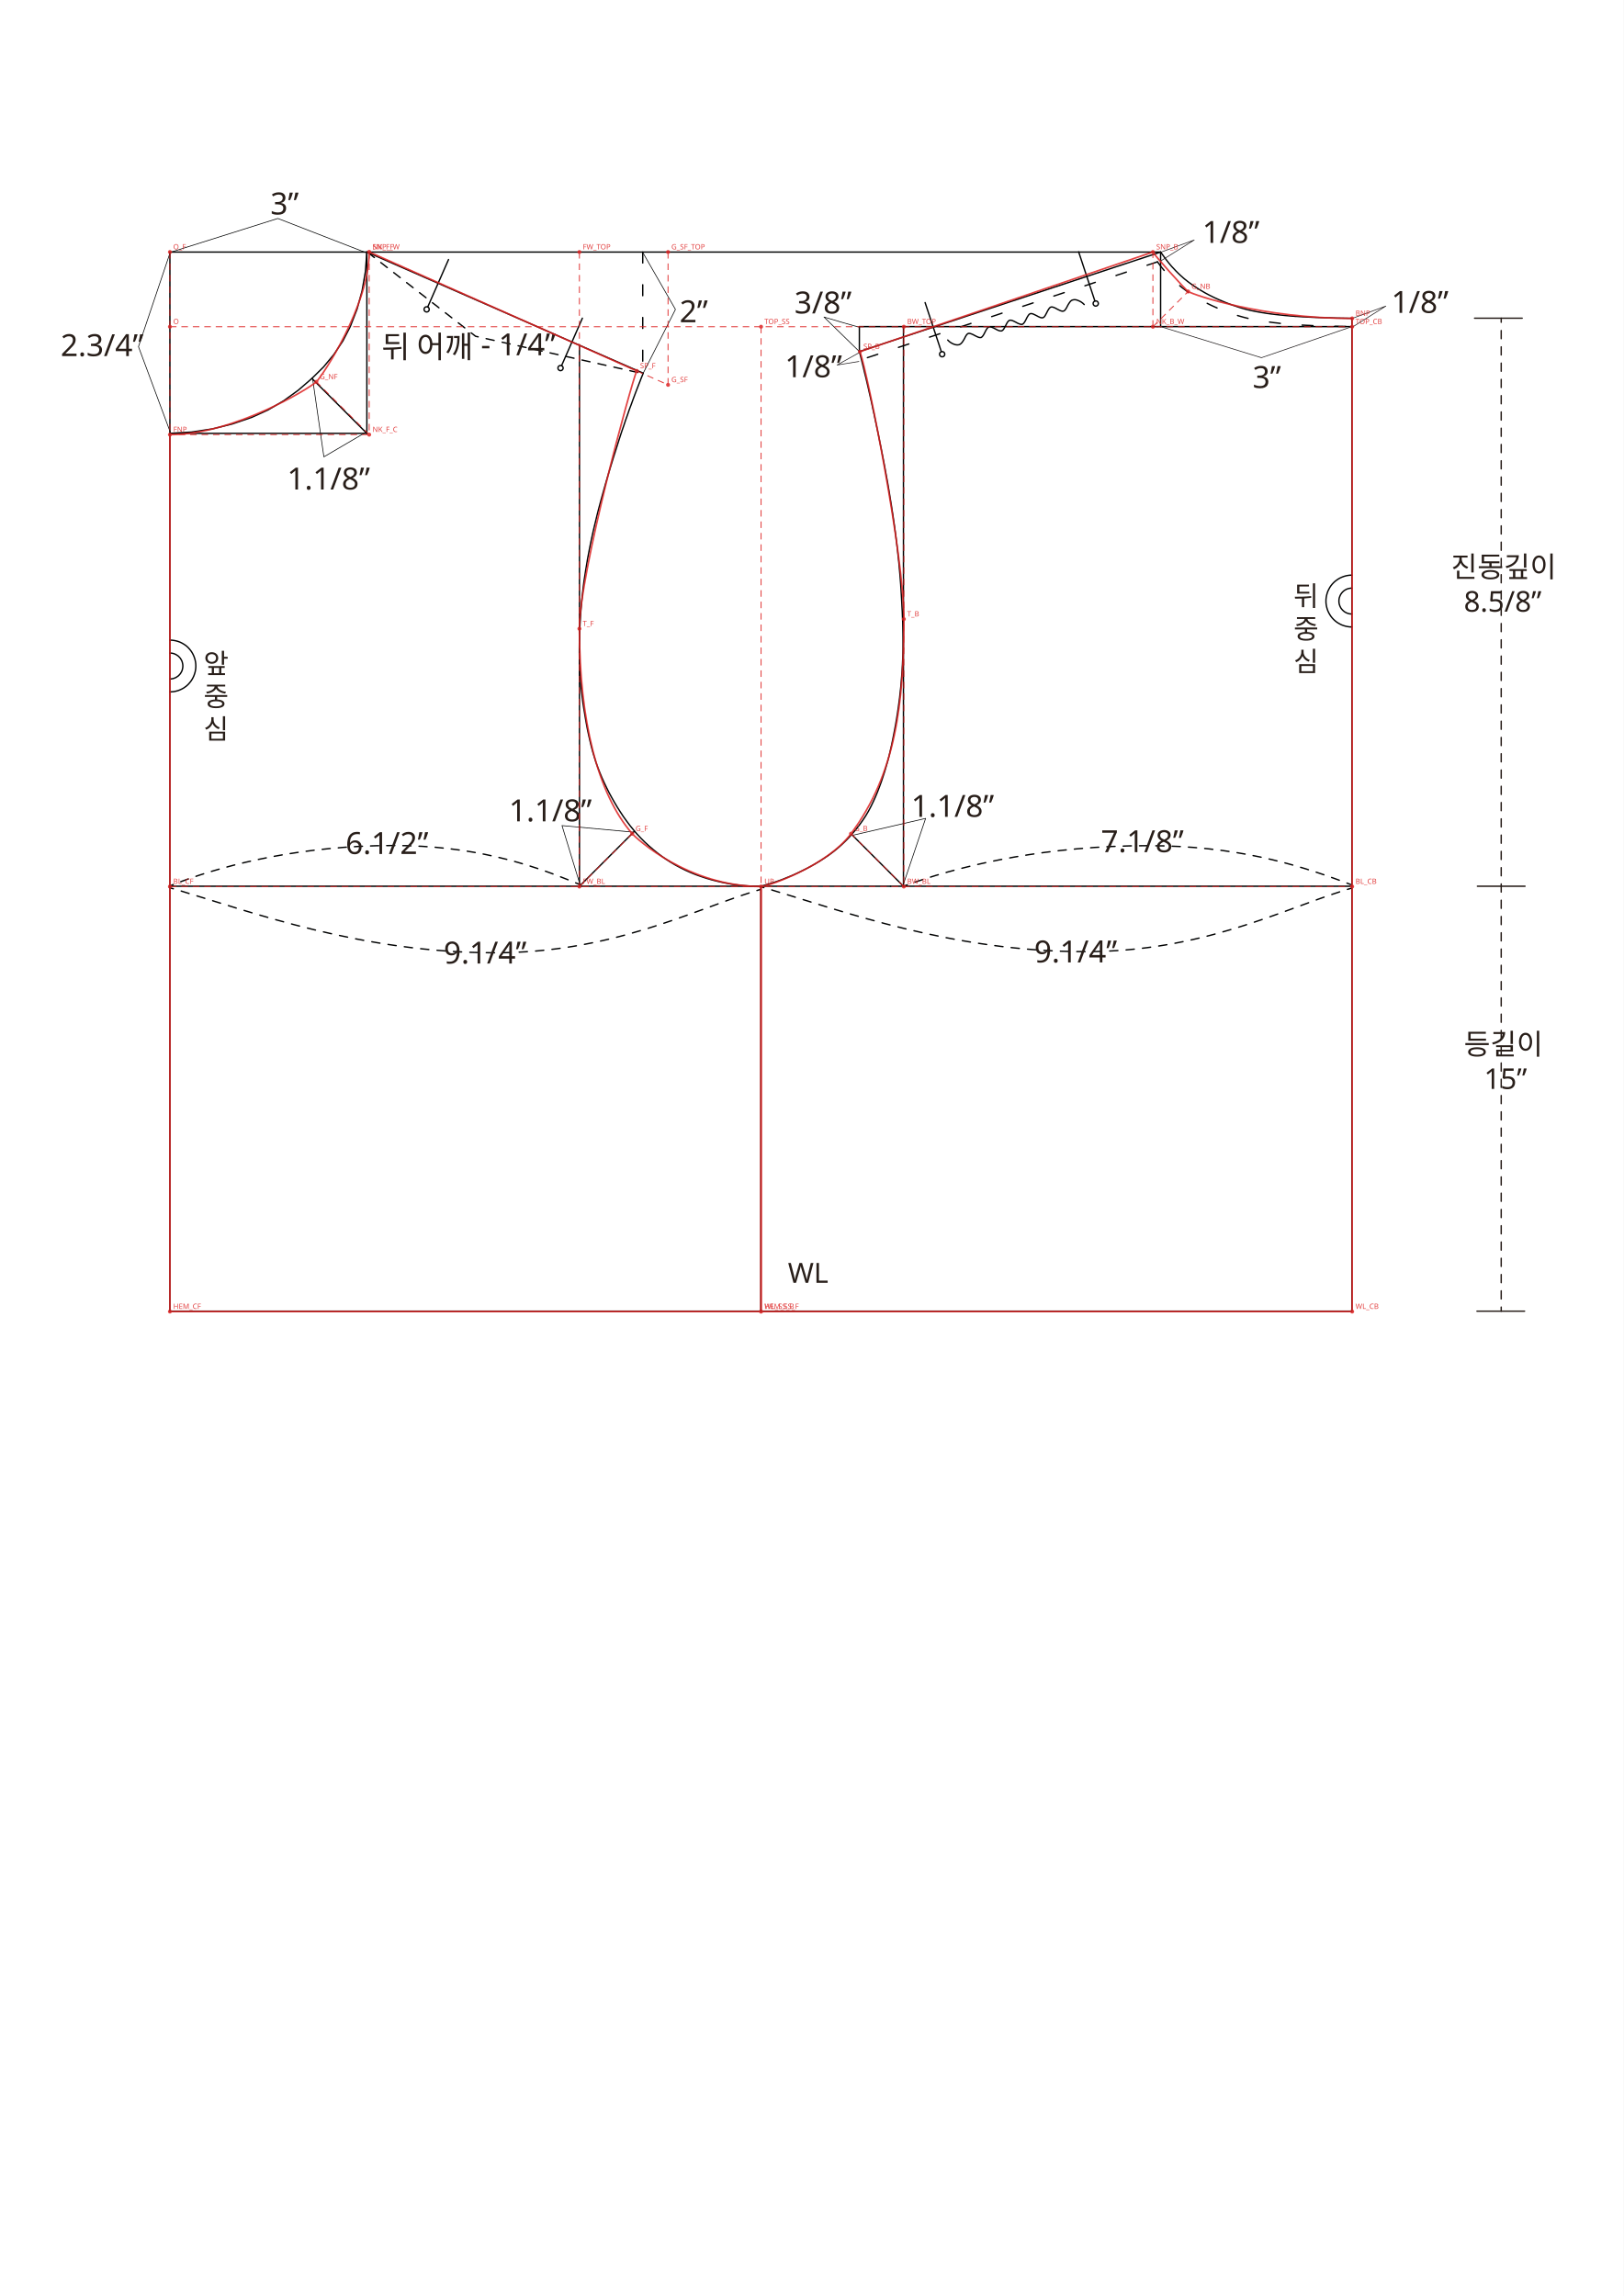
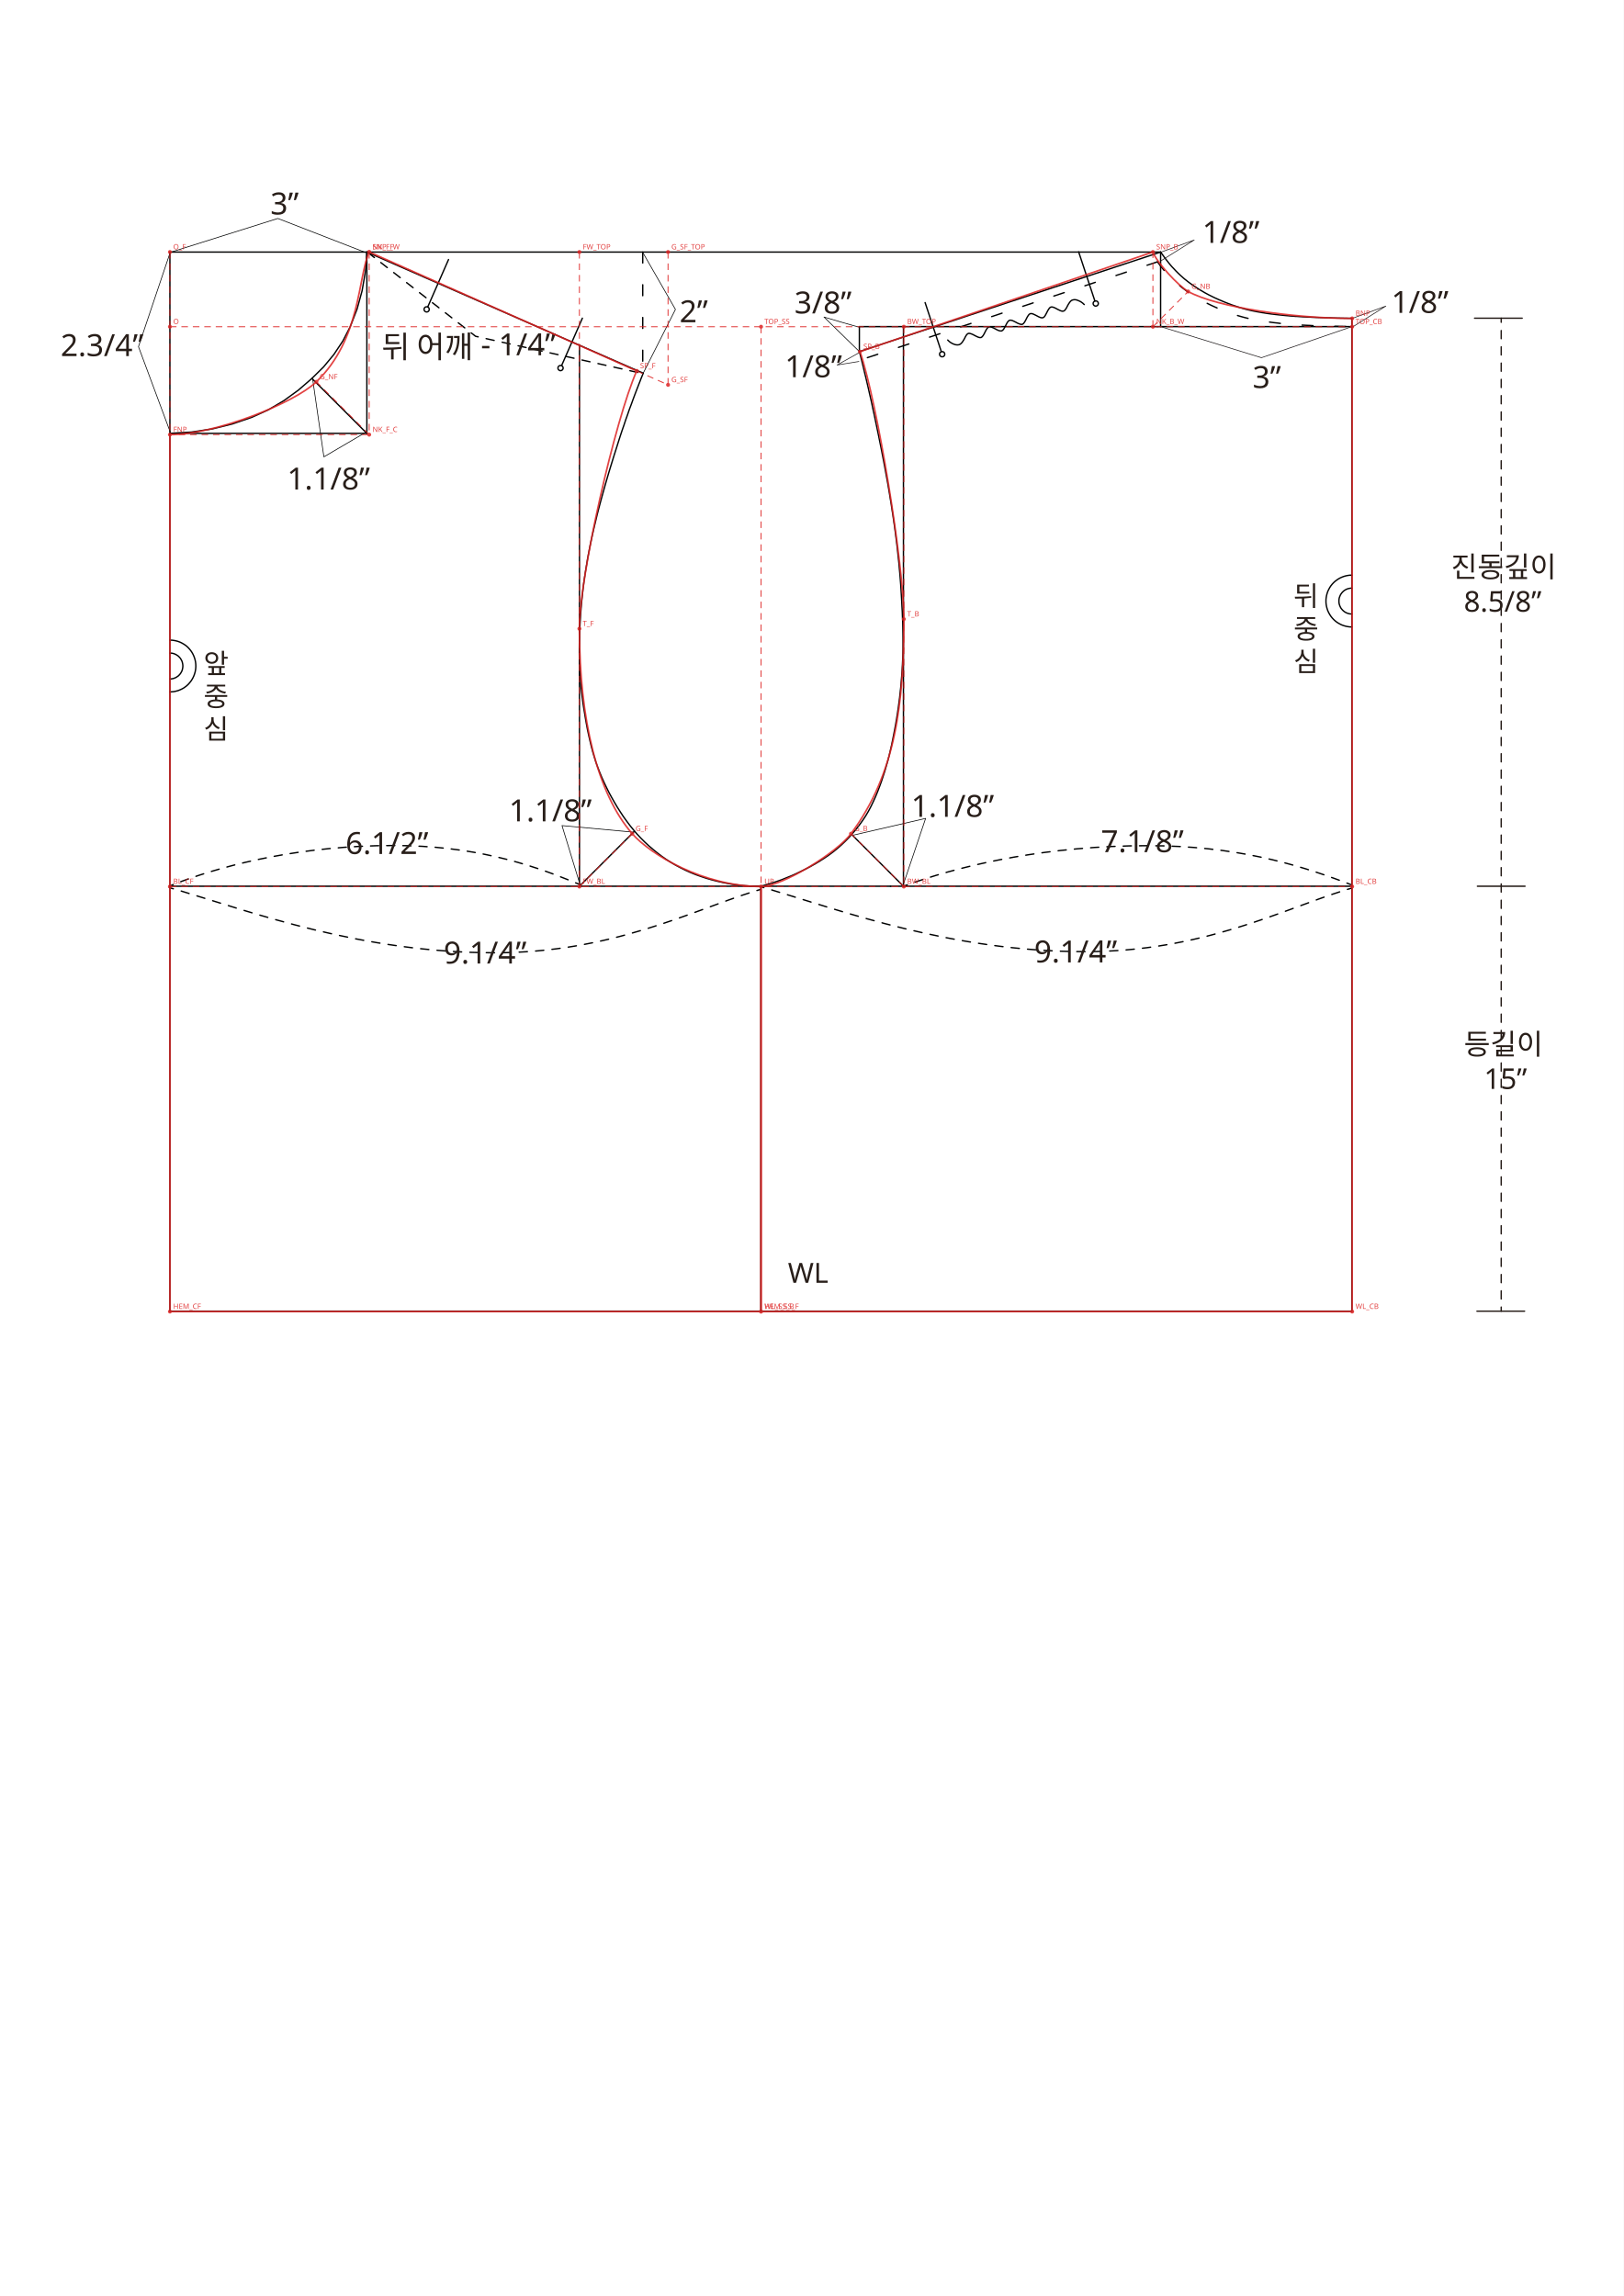
<svg xmlns="http://www.w3.org/2000/svg" viewBox="0 0 595.28 841.89" width="210mm" height="297mm" font-family="Apple SD Gothic Neo, Malgun Gothic, sans-serif">
  <rect width="100%" height="100%" fill="white" />
  <g id="pattern">
    <path d="M278.95 480.78L495.62 480.78" stroke="rgb(1,2,2)" fill="none" stroke-width="0.5" stroke-linecap="round" stroke-linejoin="round" />
    <path d="M495.62 324.96L495.62 116.72" stroke="rgb(1,2,2)" fill="none" stroke-width="0.5" stroke-linecap="round" stroke-linejoin="round" />
    <path d="M495.62 119.76L424.34 119.76" stroke="rgb(1,2,2)" fill="none" stroke-width="0.5" stroke-linecap="round" stroke-linejoin="round" />
    <path d="M278.95 324.96L280.87 324.44L282.77 323.87L284.65 323.25L286.53 322.59L288.35 321.85L290.16 321.12L291.97 320.31L293.75 319.45L295.51 318.57L297.27 317.65L299 316.67L300.69 315.65L302.35 314.58L303.97 313.47L305.56 312.28L307.08 311.04L308.55 309.74L309.98 308.38L311.36 306.96L312.66 305.48L313.92 303.99L315.13 302.42L316.27 300.83L317.37 299.17L318.37 297.48L319.29 295.74L320.15 293.96L320.96 292.18L321.72 290.35L322.43 288.5L323.12 286.62L323.74 284.75L324.35 282.87L324.9 280.97L325.45 279.07L325.95 277.17L326.4 275.24L326.85 273.32L327.25 271.37L327.63 269.45L328.01 267.5L328.37 265.55L328.7 263.6L329.01 261.65L329.3 259.71L329.56 257.76L329.82 255.79L330.03 253.82L330.25 251.87L330.41 249.9L330.58 247.92L330.72 245.95L330.84 243.98L330.93 242.01L331.03 240.04L331.08 238.06L331.08 236.09L331.08 234.12L331.05 232.15L331.01 230.15L330.96 228.18L330.86 226.21L330.79 224.24L330.67 222.27L330.58 220.3L330.46 218.32L330.34 216.35L330.22 214.38L330.06 212.41L329.91 210.44L329.72 208.46L329.56 206.52L329.34 204.55L329.13 202.57L328.92 200.63L328.68 198.65L328.44 196.71L328.18 194.73L327.92 192.79L327.63 190.81L327.35 188.87L327.04 186.92L326.75 184.97L326.42 183.02L326.11 181.07L325.78 179.13L325.45 177.18L325.09 175.23L324.73 173.28L324.38 171.33L324.02 169.41L323.64 167.46L323.26 165.51L322.88 163.59L322.48 161.64L322.1 159.72L321.69 157.77L321.29 155.85L320.88 153.9L320.48 151.97L320.05 150.05L319.65 148.12L319.22 146.18L318.77 144.25L318.34 142.33L317.89 140.4L317.44 138.48L316.96 136.58L316.51 134.65L316.04 132.73L315.56 130.81L315.06 128.91" stroke="rgb(1,2,2)" fill="none" stroke-width="0.5" stroke-linecap="round" stroke-linejoin="round" />
    <path d="M326.47 324.96L278.95 324.96" stroke="rgb(1,2,2)" fill="none" stroke-width="0.5" stroke-linecap="round" stroke-linejoin="round" />
    <path d="M495.62 480.78L495.62 324.96" stroke="rgb(1,2,2)" fill="none" stroke-width="0.5" stroke-linecap="round" stroke-linejoin="round" />
    <path d="M278.95 480.78L278.95 324.96" stroke="rgb(1,2,2)" fill="none" stroke-width="0.5" stroke-linecap="round" stroke-linejoin="round" />
    <path d="M331.22 324.96L331.22 119.76" stroke="rgb(1,2,2)" fill="none" stroke-width="0.5" stroke-linecap="round" stroke-linejoin="round" />
    <path d="M425.5 92.42L425.5 119.76" stroke="rgb(1,2,2)" fill="none" stroke-width="0.5" stroke-linecap="round" stroke-linejoin="round" />
    <path d="M424.34 119.76L315.06 119.76" stroke="rgb(1,2,2)" fill="none" stroke-width="0.5" stroke-linecap="round" stroke-linejoin="round" />
    <path d="M425.5 92.42L315.06 128.91" stroke="rgb(1,2,2)" fill="none" stroke-width="0.5" stroke-linecap="round" stroke-linejoin="round" />
    <path d="M424.34 96L424.77 96.57L425.17 97.12L425.6 97.69L426.05 98.24L426.48 98.76L426.93 99.31L427.4 99.83L427.86 100.35L428.33 100.85L428.83 101.35L429.31 101.85L429.8 102.35L430.3 102.82L430.83 103.3L431.35 103.77L431.87 104.22L432.42 104.67L432.94 105.1L433.49 105.55L434.06 105.96L434.6 106.38L435.17 106.79L435.74 107.19L436.34 107.6L436.91 107.98L437.5 108.36L438.1 108.71L438.69 109.09L439.29 109.45L439.9 109.78L440.5 110.14L441.11 110.47L441.73 110.8L442.35 111.11L442.99 111.42L443.61 111.73L444.25 112.04L444.87 112.32L445.51 112.61L446.15 112.89L446.79 113.16L447.44 113.44L448.08 113.7L448.74 113.96L449.38 114.2L450.05 114.44L450.69 114.68L451.36 114.91L452.02 115.15L452.69 115.36L453.35 115.58L454.02 115.79L454.68 115.98L455.35 116.17L456.04 116.36L456.7 116.53L457.39 116.7L458.06 116.84L458.75 117L459.43 117.12L460.12 117.27L460.81 117.38L461.5 117.5L462.19 117.62L462.88 117.74L463.57 117.84L464.26 117.93L464.95 118.05L465.64 118.12L466.33 118.22L467.04 118.31L467.73 118.38L468.42 118.45L469.11 118.55L469.79 118.62L470.51 118.67L471.2 118.74L471.89 118.81L472.6 118.86L473.29 118.93L473.98 118.98L474.69 119.02L475.38 119.07L476.07 119.12L476.78 119.17L477.47 119.21L478.16 119.24L478.87 119.28L479.56 119.31L480.25 119.33L480.96 119.38L481.65 119.4L482.34 119.43L483.05 119.45L483.74 119.47L484.46 119.5L485.14 119.52L485.83 119.55L486.55 119.57L487.24 119.57L487.95 119.59L488.64 119.62L489.33 119.64L490.04 119.64L490.73 119.66L491.42 119.69L492.13 119.69L492.82 119.71L493.53 119.71L494.22 119.74L494.91 119.74L495.62 119.76" stroke="rgb(1,2,2)" fill="none" stroke-width="0.5" stroke-dasharray="4,8" stroke-linecap="round" stroke-linejoin="round" />
    <path d="M495.62 324.96L326.47 324.96" stroke="rgb(1,2,2)" fill="none" stroke-width="0.5" stroke-linecap="round" stroke-linejoin="round" />
    <path d="M331.22 324.96L312.23 305.98" stroke="rgb(1,2,2)" fill="none" stroke-width="0.5" stroke-linecap="round" stroke-linejoin="round" />
    <path d="M424.34 96L315.77 131.88" stroke="rgb(1,2,2)" fill="none" stroke-width="0.5" stroke-dasharray="4,8" stroke-linecap="round" stroke-linejoin="round" />
    <path d="M401.41 110.38L395.45 92.34" stroke="rgb(1,2,2)" fill="none" stroke-width="0.5" stroke-linecap="round" stroke-linejoin="round" />
    <path d="M402.67 111.28L402.65 111.14L402.62 110.99L402.57 110.85L402.48 110.73L402.38 110.61L402.27 110.52L402.15 110.42L402 110.38L401.86 110.35L401.72 110.33L401.58 110.35L401.43 110.38L401.29 110.42L401.15 110.52L401.05 110.61L400.96 110.73L400.86 110.85L400.82 110.99L400.77 111.14L400.77 111.28L400.77 111.42L400.82 111.56L400.86 111.71L400.96 111.85L401.05 111.94L401.15 112.04L401.29 112.13L401.43 112.18L401.58 112.23L401.72 112.23L401.86 112.23L402 112.18L402.15 112.13L402.27 112.04L402.38 111.94L402.48 111.85L402.57 111.71L402.62 111.56L402.65 111.42L402.67 111.28" stroke="rgb(1,2,2)" fill="none" stroke-width="0.5" stroke-linecap="round" stroke-linejoin="round" />
    <path d="M345.12 128.98L339.16 110.95" stroke="rgb(1,2,2)" fill="none" stroke-width="0.5" stroke-linecap="round" stroke-linejoin="round" />
    <path d="M346.36 129.88L346.36 129.74L346.31 129.59L346.26 129.45L346.19 129.31L346.09 129.21L345.98 129.12L345.86 129.02L345.71 128.98L345.57 128.93L345.41 128.93L345.26 128.93L345.12 128.98L344.98 129.02L344.86 129.12L344.74 129.21L344.64 129.31L344.57 129.45L344.5 129.59L344.48 129.74L344.45 129.88L344.48 130.02L344.5 130.16L344.57 130.31L344.64 130.45L344.74 130.54L344.86 130.64L344.98 130.73L345.12 130.78L345.26 130.81L345.41 130.83L345.57 130.81L345.71 130.78L345.86 130.73L345.98 130.64L346.09 130.54L346.19 130.45L346.26 130.31L346.31 130.16L346.36 130.02L346.36 129.88" stroke="rgb(1,2,2)" fill="none" stroke-width="0.5" stroke-linecap="round" stroke-linejoin="round" />
    <path d="M315.06 128.91L315.06 119.76" stroke="rgb(1,2,2)" fill="none" stroke-width="0.5" stroke-linecap="round" stroke-linejoin="round" />
    <path d="M347.45 124.68L348.04 125.25L348.68 125.7L349.35 126.06L350.04 126.32L350.58 126.44L351.11 126.46L351.63 126.39L352.08 126.17L352.51 125.79L352.89 125.32L353.22 124.8L353.56 124.23L353.86 123.61L354.2 123.01L354.55 122.56L355 122.25L355.53 122.25L356.1 122.42L356.72 122.68L357.33 123.01L357.95 123.32L358.57 123.61L359.12 123.77L359.66 123.77L360.09 123.47L360.45 123.01L360.8 122.42L361.11 121.8L361.42 121.19L361.78 120.59L362.13 120.14L362.56 119.83L363.11 119.83L363.65 120L364.3 120.28L364.89 120.59L365.51 120.92L366.12 121.19L366.69 121.35L367.22 121.35L367.67 121.04L368.03 120.59L368.36 120L368.69 119.38L369 118.76L369.33 118.19L369.69 117.72L370.14 117.43L370.66 117.41L371.23 117.57L371.85 117.86L372.47 118.17L373.06 118.5L373.7 118.76L374.25 118.93L374.8 118.93L375.23 118.62L375.58 118.17L375.94 117.57L376.25 116.96L376.56 116.34L376.91 115.77L377.27 115.29L377.7 115.01L378.24 114.98L378.79 115.15L379.41 115.44L380.03 115.75L380.64 116.08L381.26 116.36L381.83 116.53L382.35 116.51L382.81 116.22L383.16 115.75L383.49 115.15L383.8 114.56L384.11 113.94L384.47 113.35L384.82 112.87L385.28 112.58L385.8 112.56L386.37 112.73L386.99 113.01L387.6 113.35L388.2 113.65L388.82 113.94L389.39 114.11L389.91 114.08L390.36 113.8L390.72 113.32L391.07 112.75L391.38 112.13L391.69 111.56L392.05 111.02L392.4 110.54L392.83 110.16L393.31 109.97L393.81 109.88L394.35 109.9L394.88 110.04L395.56 110.31L396.23 110.64L396.9 111.11L397.49 111.66" stroke="rgb(1,2,2)" fill="none" stroke-width="0.5" stroke-linecap="round" stroke-linejoin="round" />
    <path d="M425.5 92.42L427.19 94.74L427.59 95.27L428 95.79L428.4 96.31L428.81 96.81L429.23 97.31L429.66 97.81L430.11 98.28L430.56 98.76L430.99 99.23L431.47 99.71L431.92 100.16L432.39 100.61L432.87 101.06L433.37 101.49L433.84 101.92L434.34 102.35L434.87 102.75L435.36 103.15L435.89 103.56L436.41 103.94L436.96 104.32L437.48 104.7L438.03 105.05L438.57 105.43L439.14 105.79L439.69 106.15L440.26 106.48L440.83 106.81L441.4 107.15L441.97 107.48L442.56 107.79L443.13 108.1L443.73 108.4L444.32 108.69L444.94 109L445.53 109.28L446.13 109.54L446.75 109.83L447.36 110.09L447.98 110.35L448.6 110.61L449.22 110.87L449.83 111.11L450.45 111.35L451.09 111.59L451.71 111.83L452.35 112.04L453 112.25L453.61 112.47L454.25 112.68L454.87 112.87L455.51 113.06L456.16 113.25L456.8 113.42L457.44 113.58L458.08 113.73L458.75 113.89L459.39 114.01L460.05 114.15L460.69 114.27L461.36 114.39L462.02 114.51L462.69 114.63L463.35 114.72L464.02 114.84L464.69 114.94L465.37 115.03L466.04 115.13L466.73 115.2L467.39 115.29L468.06 115.36L468.75 115.44L469.44 115.51L470.13 115.58L470.79 115.65L471.48 115.72L472.17 115.77L472.86 115.84L473.52 115.89L474.21 115.93L474.9 116.01L475.59 116.03L476.26 116.08L476.95 116.12L477.64 116.17L478.32 116.2L478.99 116.24L479.7 116.27L480.39 116.29L481.08 116.34L481.77 116.36L482.46 116.39L483.15 116.41L483.86 116.43L484.55 116.46L485.24 116.48L485.93 116.51L486.64 116.53L487.33 116.55L488.02 116.55L488.71 116.58L489.42 116.6L490.11 116.62L490.8 116.62L491.49 116.65L492.2 116.65L492.89 116.67L493.58 116.67L494.27 116.7L494.96 116.7L495.62 116.72" stroke="rgb(1,2,2)" fill="none" stroke-width="0.5" stroke-linecap="round" stroke-linejoin="round" />
    <path d="M278.95 480.78L62.29 480.78" stroke="rgb(1,2,2)" fill="none" stroke-width="0.5" stroke-linecap="round" stroke-linejoin="round" />
    <path d="M62.29 324.96L62.29 92.42" stroke="rgb(1,2,2)" fill="none" stroke-width="0.5" stroke-linecap="round" stroke-linejoin="round" />
    <path d="M62.29 480.78L62.29 324.96" stroke="rgb(1,2,2)" fill="none" stroke-width="0.5" stroke-linecap="round" stroke-linejoin="round" />
    <path d="M212.44 324.96L212.44 126.58" stroke="rgb(1,2,2)" fill="none" stroke-width="0.5" stroke-linecap="round" stroke-linejoin="round" />
    <path d="M134.5 92.42L235.82 136.84" stroke="rgb(1,2,2)" fill="none" stroke-width="0.5" stroke-linecap="round" stroke-linejoin="round" />
    <path d="M134.5 158.91L62.29 158.91" stroke="rgb(1,2,2)" fill="none" stroke-width="0.5" stroke-linecap="round" stroke-linejoin="round" />
    <path d="M212.44 324.96L278.94 324.96" stroke="rgb(1,2,2)" fill="none" stroke-width="0.5" stroke-linecap="round" stroke-linejoin="round" />
    <path d="M62.29 324.96L212.44 324.96" stroke="rgb(1,2,2)" fill="none" stroke-width="0.5" stroke-linecap="round" stroke-linejoin="round" />
    <path d="M134.5 92.42L62.29 92.42" stroke="rgb(1,2,2)" fill="none" stroke-width="0.5" stroke-linecap="round" stroke-linejoin="round" />
    <path d="M235.82 136.84L235.06 138.72L234.32 140.62L233.58 142.52L232.85 144.42L232.14 146.32L231.45 148.24L230.73 150.14L230.07 152.07L229.38 153.99L228.74 155.92L228.07 157.84L227.43 159.77L226.81 161.71L226.2 163.64L225.58 165.59L224.96 167.53L224.37 169.46L223.77 171.41L223.18 173.35L222.61 175.3L222.04 177.27L221.49 179.22L220.94 181.19L220.4 183.14L219.87 185.11L219.35 187.08L218.85 189.06L218.38 191.03L217.9 193L217.43 195L217 196.97L216.57 198.96L216.17 200.96L215.79 202.95L215.41 204.95L215.08 206.97L214.74 208.96L214.43 210.98L214.12 213L213.86 215.02L213.63 217.04L213.41 219.06L213.2 221.08L213.03 223.1L212.87 225.14L212.75 227.16L212.63 229.2L212.53 231.22L212.46 233.27L212.41 235.31L212.39 237.33L212.39 239.37L212.41 241.41L212.46 243.43L212.53 245.48L212.65 247.5L212.79 249.54L212.98 251.56L213.2 253.58L213.44 255.6L213.7 257.62L214.01 259.64L214.34 261.63L214.67 263.65L215.03 265.65L215.41 267.67L215.84 269.66L216.29 271.63L216.76 273.6L217.28 275.58L217.86 277.52L218.47 279.47L219.16 281.37L219.9 283.27L220.68 285.15L221.51 287L222.39 288.83L223.3 290.66L224.27 292.44L225.27 294.2L226.31 295.96L227.41 297.69L228.52 299.38L229.71 301.04L230.92 302.66L232.21 304.25L233.51 305.79L234.89 307.27L236.34 308.72L237.81 310.09L239.36 311.42L240.95 312.71L242.57 313.94L244.23 315.11L245.94 316.2L247.7 317.24L249.48 318.19L251.31 319.1L253.16 319.93L255.04 320.69L256.97 321.38L258.89 322.02L260.84 322.59L262.81 323.09L264.78 323.54L266.78 323.94L268.75 324.28L270.77 324.54L272.79 324.75L274.83 324.89L276.9 324.96L278.94 324.96" stroke="rgb(1,2,2)" fill="none" stroke-width="0.5" stroke-linecap="round" stroke-linejoin="round" />
    <path d="M134.5 92.42L425.5 92.42" stroke="rgb(1,2,2)" fill="none" stroke-width="0.5" stroke-linecap="round" stroke-linejoin="round" />
    <path d="M156.81 112.56L164.44 95.17" stroke="rgb(1,2,2)" fill="none" stroke-width="0.5" stroke-linecap="round" stroke-linejoin="round" />
    <path d="M157.36 113.44L157.36 113.27L157.31 113.13L157.26 113.01L157.19 112.87L157.1 112.75L156.98 112.66L156.86 112.59L156.72 112.54L156.58 112.49L156.41 112.49L156.27 112.49L156.12 112.54L155.98 112.59L155.86 112.66L155.74 112.75L155.65 112.87L155.58 113.01L155.51 113.13L155.48 113.27L155.46 113.44L155.48 113.58L155.51 113.73L155.58 113.87L155.65 113.99L155.74 114.11L155.86 114.2L155.98 114.27L156.12 114.34L156.27 114.37L156.41 114.39L156.58 114.37L156.72 114.34L156.86 114.27L156.98 114.2L157.1 114.11L157.19 113.99L157.26 113.87L157.31 113.73L157.36 113.58L157.36 113.44" stroke="rgb(1,2,2)" fill="none" stroke-width="0.5" stroke-linecap="round" stroke-linejoin="round" />
    <path d="M212.44 324.96L232.59 304.82" stroke="rgb(1,2,2)" fill="none" stroke-width="0.5" stroke-linecap="round" stroke-linejoin="round" />
    <path d="M134.5 158.91L134.5 92.42" stroke="rgb(1,2,2)" fill="none" stroke-width="0.5" stroke-linecap="round" stroke-linejoin="round" />
    <path d="M205.88 134.08L213.51 116.67" stroke="rgb(1,2,2)" fill="none" stroke-width="0.5" stroke-linecap="round" stroke-linejoin="round" />
    <path d="M206.45 134.96L206.45 134.8L206.4 134.65L206.35 134.51L206.26 134.39L206.16 134.27L206.07 134.18L205.93 134.11L205.78 134.06L205.64 134.01L205.5 134.01L205.36 134.01L205.21 134.06L205.07 134.11L204.95 134.18L204.83 134.27L204.74 134.39L204.64 134.51L204.6 134.65L204.57 134.8L204.55 134.96L204.57 135.11L204.6 135.25L204.64 135.39L204.74 135.51L204.83 135.63L204.95 135.72L205.07 135.79L205.21 135.87L205.36 135.89L205.5 135.91L205.64 135.89L205.78 135.87L205.93 135.79L206.07 135.72L206.16 135.63L206.26 135.51L206.35 135.39L206.4 135.25L206.45 135.11L206.45 134.96" stroke="rgb(1,2,2)" fill="none" stroke-width="0.5" stroke-linecap="round" stroke-linejoin="round" />
    <path d="M134.5 158.91L114.35 138.76" stroke="rgb(1,2,2)" fill="none" stroke-width="0.5" stroke-linecap="round" stroke-linejoin="round" />
    <path d="M62.29 158.91L70.13 158.43L77.83 157.27L85.17 155.46L92.33 153.02L98.31 150.29L103.99 146.96L109.34 143.09L114.35 138.76L118.61 134.56L122.41 129.97L125.71 125.01L128.42 119.74L130.91 113.32L132.74 106.67L133.96 99.61L134.5 92.42" stroke="rgb(1,2,2)" fill="none" stroke-width="0.5" stroke-linecap="round" stroke-linejoin="round" />
    <path d="M62.29 253.7L63.03 253.67L63.76 253.6L64.5 253.44L65.21 253.25L65.93 252.98L66.59 252.68L67.26 252.32L67.88 251.89L68.47 251.44L69.02 250.92L69.51 250.37L69.97 249.8L70.39 249.16L70.75 248.52L71.06 247.85L71.32 247.14L71.53 246.43L71.68 245.69L71.77 244.95L71.8 244.22L71.77 243.46L71.68 242.72L71.53 241.98L71.32 241.27L71.06 240.56L70.75 239.89L70.39 239.25L69.97 238.61L69.51 238.04L69.02 237.49L68.47 236.97L67.88 236.52L67.26 236.12L66.59 235.74L65.93 235.43L65.21 235.17L64.5 234.98L63.76 234.83L63.03 234.74L62.29 234.72" stroke="rgb(1,2,2)" fill="none" stroke-width="0.5" stroke-linecap="round" stroke-linejoin="round" />
    <path d="M62.29 248.95L62.67 248.95L63.03 248.9L63.41 248.83L63.76 248.73L64.1 248.59L64.45 248.45L64.76 248.26L65.07 248.04L65.38 247.83L65.64 247.57L65.9 247.28L66.14 247L66.33 246.69L66.52 246.36L66.69 246.02L66.81 245.67L66.9 245.31L66.97 244.95L67.02 244.57L67.04 244.22L67.02 243.84L66.97 243.46L66.9 243.1L66.81 242.75L66.69 242.39L66.52 242.06L66.33 241.72L66.14 241.41L65.9 241.13L65.64 240.84L65.38 240.58L65.07 240.37L64.76 240.16L64.45 239.97L64.1 239.82L63.76 239.68L63.41 239.59L63.03 239.51L62.67 239.47L62.29 239.47" stroke="rgb(1,2,2)" fill="none" stroke-width="0.5" stroke-linecap="round" stroke-linejoin="round" />
    <path d="M495.62 210.89L494.86 210.91L494.13 211.01L493.41 211.15L492.68 211.36L491.99 211.62L491.3 211.93L490.66 212.29L490.04 212.72L489.44 213.17L488.9 213.67L488.4 214.21L487.92 214.81L487.52 215.42L487.16 216.09L486.83 216.76L486.59 217.44L486.38 218.18L486.24 218.92L486.14 219.65L486.12 220.39L486.14 221.13L486.24 221.89L486.38 222.6L486.59 223.34L486.83 224.02L487.16 224.71L487.52 225.35L487.92 225.97L488.4 226.57L488.9 227.11L489.44 227.61L490.04 228.09L490.66 228.49L491.3 228.85L491.99 229.18L492.68 229.42L493.41 229.63L494.13 229.77L494.86 229.87L495.62 229.89" stroke="rgb(1,2,2)" fill="none" stroke-width="0.5" stroke-linecap="round" stroke-linejoin="round" />
    <path d="M495.62 215.64L495.24 215.66L494.89 215.71L494.51 215.78L494.15 215.88L493.79 216L493.46 216.16L493.13 216.35L492.82 216.54L492.53 216.78L492.25 217.04L492.01 217.3L491.77 217.61L491.56 217.92L491.39 218.23L491.23 218.59L491.11 218.92L490.99 219.27L490.92 219.65L490.89 220.01L490.87 220.39L490.89 220.77L490.92 221.13L490.99 221.51L491.11 221.86L491.23 222.22L491.39 222.55L491.56 222.89L491.77 223.19L492.01 223.48L492.25 223.74L492.53 224L492.82 224.24L493.13 224.45L493.46 224.62L493.79 224.79L494.15 224.9L494.51 225.02L494.89 225.09L495.24 225.12L495.62 225.14" stroke="rgb(1,2,2)" fill="none" stroke-width="0.5" stroke-linecap="round" stroke-linejoin="round" />
    <path d="M550.37 480.78L550.37 479.28" stroke="rgb(35,25,21)" fill="none" stroke-width="0.5" stroke-linecap="round" stroke-linejoin="round" />
    <path d="M550.37 476.3L550.37 119.66" stroke="rgb(35,25,21)" fill="none" stroke-width="0.5" stroke-dasharray="2.984,2.984" stroke-linecap="round" stroke-linejoin="round" />
    <path d="M550.37 118.17L550.37 116.67" stroke="rgb(35,25,21)" fill="none" stroke-width="0.5" stroke-linecap="round" stroke-linejoin="round" />
    <path d="M541.64 324.96L559.11 324.96" stroke="rgb(35,25,21)" fill="none" stroke-width="0.5" stroke-linecap="round" stroke-linejoin="round" />
    <path d="M541.48 480.78L558.94 480.78" stroke="rgb(35,25,21)" fill="none" stroke-width="0.5" stroke-linecap="round" stroke-linejoin="round" />
    <path d="M540.6 116.67L558.06 116.67" stroke="rgb(35,25,21)" fill="none" stroke-width="0.5" stroke-linecap="round" stroke-linejoin="round" />
    <path d="M495.76 116.67L495.92 116.69L508.08 112.23L495.76 119.96" stroke="rgb(35,31,32)" fill="none" stroke-width="0.25" stroke-linecap="round" stroke-linejoin="round" />
    <path d="M425.5 92.42L425.66 92.44L437.82 88L425.5 95.71" stroke="rgb(35,31,32)" fill="none" stroke-width="0.25" stroke-linecap="round" stroke-linejoin="round" />
    <path d="M314.9 129.25L315.06 129.27L306.89 133.84L314.9 132.54" stroke="rgb(35,31,32)" fill="none" stroke-width="0.25" stroke-linecap="round" stroke-linejoin="round" />
    <path d="M315.06 119.96C314.59 119.97 302.09 116.25 302.09 116.25L315.06 128.91" stroke="rgb(1,2,2)" fill="none" stroke-width="0.25" stroke-linecap="round" stroke-linejoin="round" />
    <path d="M425.5 119.76L462.46 131.16L495.62 119.76" stroke="rgb(35,31,32)" fill="none" stroke-width="0.25" stroke-linecap="round" stroke-linejoin="round" />
    <path d="M312.54 306.29L339.35 300.09L331.08 324.59" stroke="rgb(1,2,2)" fill="none" stroke-width="0.25" stroke-linecap="round" stroke-linejoin="round" />
    <path d="M232.26 305.14L206.04 302.72L212.74 324.66" stroke="rgb(1,2,2)" fill="none" stroke-width="0.25" stroke-linecap="round" stroke-linejoin="round" />
    <path d="M134.87 92.58L174.35 123.3L235.64 136.97" stroke="rgb(1,2,2)" fill="none" stroke-width="0.5" stroke-dasharray="3,3" stroke-linecap="round" stroke-linejoin="round" />
    <path d="M114.64 139.06L118.74 167.52L134.1 158.51" stroke="rgb(1,2,2)" fill="none" stroke-width="0.25" stroke-linecap="round" stroke-linejoin="round" />
    <path d="M62.77 92.42L101.86 80.1L134 92.58" stroke="rgb(1,2,2)" fill="none" stroke-width="0.25" stroke-linecap="round" stroke-linejoin="round" />
    <path d="M62.29 92.86L50.77 127.11L62.53 158.74" stroke="rgb(1,2,2)" fill="none" stroke-width="0.25" stroke-linecap="round" stroke-linejoin="round" />
    <path d="M235.82 136.82L247.63 113.46L235.82 92.86" stroke="rgb(1,2,2)" fill="none" stroke-width="0.25" stroke-linecap="round" stroke-linejoin="round" />
    <path d="M235.64 92.42L235.64 136.39" stroke="rgb(1,2,2)" fill="none" stroke-width="0.5" stroke-dasharray="4,8" stroke-linecap="round" stroke-linejoin="round" />
    <path d="M331.22 324.96C331.68 324.79 332.15 324.62 332.62 324.45" stroke="rgb(1,2,2)" fill="none" stroke-width="0.5" stroke-linecap="round" stroke-linejoin="round" />
    <path d="M335.44 323.46C354.8 316.82 384.44 310.09 420.84 310.09C452.73 310.09 475.1 316.82 492.42 323.28" stroke="rgb(1,2,2)" fill="none" stroke-width="0.5" stroke-dasharray="2.991,2.991" stroke-linecap="round" stroke-linejoin="round" />
    <path d="M493.82 323.81C494.3 323.98 494.76 324.16 495.23 324.34" stroke="rgb(1,2,2)" fill="none" stroke-width="0.5" stroke-linecap="round" stroke-linejoin="round" />
    <path d="M62.11 324.9C62.56 324.72 63.03 324.54 63.5 324.35" stroke="rgb(1,2,2)" fill="none" stroke-width="0.5" stroke-linecap="round" stroke-linejoin="round" />
    <path d="M66.26 323.29C84.01 316.68 111.06 310.03 144.25 310.03C173.37 310.03 193.83 316.71 209.68 323.14" stroke="rgb(1,2,2)" fill="none" stroke-width="0.5" stroke-dasharray="2.963,2.963" stroke-linecap="round" stroke-linejoin="round" />
    <path d="M211.05 323.71C211.52 323.9 211.98 324.09 212.44 324.28" stroke="rgb(1,2,2)" fill="none" stroke-width="0.5" stroke-linecap="round" stroke-linejoin="round" />
    <path d="M62.11 325.48C62.58 325.61 63.06 325.75 63.55 325.89" stroke="rgb(1,2,2)" fill="none" stroke-width="0.5" stroke-linecap="round" stroke-linejoin="round" />
    <path d="M66.44 326.73C92.07 334.37 132.42 349.36 181.34 349.36C224.02 349.36 253.11 334.18 276.06 326.97" stroke="rgb(1,2,2)" fill="none" stroke-width="0.5" stroke-dasharray="3.015,3.015" stroke-linecap="round" stroke-linejoin="round" />
    <path d="M277.51 326.53C277.99 326.38 278.47 326.24 278.94 326.1" stroke="rgb(1,2,2)" fill="none" stroke-width="0.5" stroke-linecap="round" stroke-linejoin="round" />
    <path d="M278.6 325.06C279.08 325.19 279.56 325.33 280.04 325.47" stroke="rgb(1,2,2)" fill="none" stroke-width="0.5" stroke-linecap="round" stroke-linejoin="round" />
    <path d="M282.93 326.32C308.57 333.95 348.92 348.95 397.84 348.95C440.52 348.95 469.61 333.76 492.56 326.56" stroke="rgb(1,2,2)" fill="none" stroke-width="0.5" stroke-dasharray="3.015,3.015" stroke-linecap="round" stroke-linejoin="round" />
    <path d="M494 326.11C494.49 325.97 494.96 325.82 495.44 325.69" stroke="rgb(1,2,2)" fill="none" stroke-width="0.5" stroke-linecap="round" stroke-linejoin="round" />
    <g id="pattern_text" fill="rgb(40,30,25)">
      <text x="531.96" y="211.63" font-size="10.5">진동깊이</text>
      <text x="536.67" y="224.28" font-size="10.5">8.5/8”</text>
      <text x="536.69" y="386.64" font-size="10.5">등길이</text>
      <text x="544.05" y="399.29" font-size="10.5">15”</text>
      <text x="510.08" y="114.73" font-size="11.2">1/8”</text>
      <text x="440.79" y="89.06" font-size="11.2">1/8”</text>
      <text x="459.23" y="142.26" font-size="11.2">3”</text>
      <text x="99.13" y="78.62" font-size="11.2">3”</text>
      <text x="22.23" y="130.57" font-size="11.2">2.3/4”</text>
      <text x="105.26" y="179.48" font-size="11.2">1.1/8”</text>
      <text x="186.58" y="301.16" font-size="11.2">1.1/8”</text>
      <text x="334.05" y="299.52" font-size="11.2">1.1/8”</text>
      <text x="287.74" y="138.32" font-size="11.2">1/8”</text>
      <text x="291.25" y="114.93" font-size="11.2">3/8”</text>
      <text x="249.12" y="118.16" font-size="11.2">2”</text>
      <text x="474.24" y="222.15" font-size="10">뒤</text>
      <text x="474.24" y="234.15" font-size="10">중</text>
      <text x="474.24" y="246.15" font-size="10">심</text>
      <text x="74.63" y="246.9" font-size="10">앞</text>
      <text x="74.63" y="258.9" font-size="10">중</text>
      <text x="74.63" y="270.9" font-size="10">심</text>
      <text x="403.6" y="312.46" font-size="11.2">7.1/8”</text>
      <text x="139.94" y="131.21" font-size="11.2">뒤 어깨 - 1/4”</text>
      <text x="126.68" y="313.14" font-size="11.2">6.1/2”</text>
      <text x="162.66" y="353.31" font-size="11.2">9.1/4”</text>
      <text x="379.16" y="352.89" font-size="11.2">9.1/4”</text>
      <text x="288.86" y="470.39" font-size="10.2">WL</text>
    </g>
  </g>
  <g id="rule" opacity="0.85">
    <g id="outline" fill="none" stroke="#d22" stroke-width="0.6">
      <path d="M62.3 159.369L62.3 480.911" />
-       <path d="M135.35 92.406C135.35 111.932 118.203 137.863 115.98 139.998C113.51 142.37 85.698 159.369 62.3 159.369" />
+       <path d="M135.35 92.406C131.176 101.797 132.285 124.336 115.98 139.998C107.748 147.905 78.85 159.369 62.3 159.369" />
      <path d="M135.35 92.406L233.436 136" />
-       <path d="M233.436 136C231.47 140.425 212.418 210.198 212.418 230.535C212.418 263.912 219.038 291.072 231.788 305.7C233.465 307.624 252.472 325.07 279.015 325.07" />
+       <path d="M233.436 136C225.57 153.7 212.418 211.167 212.418 230.535C212.418 263.912 219.038 291.072 231.788 305.7C238.496 313.396 258.087 325.07 279.015 325.07" />
      <path d="M62.3 480.911L279.015 480.911" />
      <path d="M495.73 116.756L495.73 480.911" />
-       <path d="M422.68 92.406C422.992 93.325 434.743 106.419 435.594 106.886C438.264 108.354 462.822 116.756 495.73 116.756" />
-       <path d="M315.297 128.931C318.177 137.399 331.368 203.15 331.368 227.001C331.368 257.799 328.466 283.606 311.997 305.7C303.082 317.66 281.31 325.07 279.015 325.07" />
+       <path d="M422.68 92.406C423.93 96.08 432.193 105.017 435.594 106.886C446.274 112.758 474.401 116.756 495.73 116.756" />
+       <path d="M315.297 128.931C321.697 147.748 331.368 207.125 331.368 227.001C331.368 257.799 328.466 283.606 311.997 305.7C306.74 312.754 286.665 325.07 279.015 325.07" />
      <path d="M279.015 325.07L279.015 480.911" />
      <path d="M279.015 480.911L495.73 480.911" />
      <path d="M279.015 325.07L279.015 480.911" />
      <path d="M422.68 92.406L315.297 128.931" />
    </g>
    <g id="construction" fill="none" stroke="#d22" stroke-width="0.36" stroke-dasharray="2.4,1.8">
      <path d="M62.3 119.8L495.73 119.8" />
      <path d="M62.3 325.07L495.73 325.07" />
      <path d="M279.015 119.8L279.015 325.07" />
      <path d="M212.418 92.406L212.418 325.07" />
      <path d="M331.368 119.8L331.368 325.07" />
      <path d="M62.3 92.406L62.3 159.369" />
      <path d="M135.35 92.406L135.35 159.369L62.3 159.369" />
      <path d="M135.35 159.369L115.98 139.998" />
      <path d="M422.68 119.8L422.68 92.406" />
      <path d="M422.68 119.8L435.594 106.886" />
      <path d="M244.925 92.406L244.925 141.106L135.35 92.406" />
      <path d="M212.418 325.07L231.788 305.7" />
      <path d="M331.368 325.07L311.997 305.7" />
    </g>
    <g id="points" font-size="2.679" font-family="sans-serif" fill="#d22">
      <circle cx="62.3" cy="119.8" r="0.731" fill="#d22" />
      <text x="63.517" y="118.826">O</text>
      <circle cx="62.3" cy="92.406" r="0.731" fill="#d22" />
      <text x="63.517" y="91.432">O_F</text>
      <circle cx="279.015" cy="119.8" r="0.731" fill="#d22" />
      <text x="280.233" y="118.826">TOP_SS</text>
      <circle cx="495.73" cy="119.8" r="0.731" fill="#d22" />
      <text x="496.948" y="118.826">TOP_CB</text>
      <circle cx="62.3" cy="325.07" r="0.731" fill="#d22" />
      <text x="63.517" y="324.096">BL_CF</text>
      <circle cx="279.015" cy="325.07" r="0.731" fill="#d22" />
      <text x="280.233" y="324.096">UP</text>
      <circle cx="495.73" cy="325.07" r="0.731" fill="#d22" />
      <text x="496.948" y="324.096">BL_CB</text>
      <circle cx="495.73" cy="480.911" r="0.731" fill="#d22" />
      <text x="496.948" y="479.937">WL_CB</text>
      <circle cx="279.015" cy="480.911" r="0.731" fill="#d22" />
      <text x="280.233" y="479.937">WL_SS_B</text>
      <circle cx="62.3" cy="480.911" r="0.731" fill="#d22" />
      <text x="63.517" y="479.937">HEM_CF</text>
      <circle cx="279.015" cy="480.911" r="0.731" fill="#d22" />
      <text x="280.233" y="479.937">HEM_SS_F</text>
      <circle cx="135.35" cy="92.406" r="0.731" fill="#d22" />
      <text x="136.568" y="91.432">NK_F_W</text>
      <circle cx="135.35" cy="92.406" r="0.731" fill="#d22" />
      <text x="136.568" y="91.432">SNP_F</text>
      <circle cx="62.3" cy="159.369" r="0.731" fill="#d22" />
      <text x="63.517" y="158.395">FNP</text>
      <circle cx="135.35" cy="159.369" r="0.731" fill="#d22" />
      <text x="136.568" y="158.395">NK_F_C</text>
      <circle cx="115.98" cy="139.998" r="0.731" fill="#d22" />
      <text x="117.197" y="139.024">G_NF</text>
      <circle cx="495.73" cy="116.756" r="0.731" fill="#d22" />
      <text x="496.948" y="115.782">BNP</text>
      <circle cx="422.68" cy="119.8" r="0.731" fill="#d22" />
      <text x="423.898" y="118.826">NK_B_W</text>
      <circle cx="422.68" cy="92.406" r="0.731" fill="#d22" />
      <text x="423.898" y="91.432">SNP_B</text>
      <circle cx="435.594" cy="106.886" r="0.731" fill="#d22" />
      <text x="436.811" y="105.912">G_NB</text>
      <circle cx="315.297" cy="128.931" r="0.731" fill="#d22" />
      <text x="316.514" y="127.957">SP_B</text>
      <circle cx="244.925" cy="92.406" r="0.731" fill="#d22" />
      <text x="246.143" y="91.432">G_SF_TOP</text>
      <circle cx="244.925" cy="141.106" r="0.731" fill="#d22" />
      <text x="246.143" y="140.132">G_SF</text>
      <circle cx="233.436" cy="136" r="0.731" fill="#d22" />
      <text x="234.654" y="135.026">SP_F</text>
      <circle cx="212.418" cy="92.406" r="0.731" fill="#d22" />
      <text x="213.635" y="91.432">FW_TOP</text>
      <circle cx="212.418" cy="325.07" r="0.731" fill="#d22" />
      <text x="213.635" y="324.096">FW_BL</text>
      <circle cx="331.368" cy="119.8" r="0.731" fill="#d22" />
      <text x="332.585" y="118.826">BW_TOP</text>
      <circle cx="331.368" cy="325.07" r="0.731" fill="#d22" />
      <text x="332.585" y="324.096">BW_BL</text>
      <circle cx="212.418" cy="230.535" r="0.731" fill="#d22" />
      <text x="213.635" y="229.561">T_F</text>
      <circle cx="231.788" cy="305.7" r="0.731" fill="#d22" />
      <text x="233.006" y="304.726">G_F</text>
      <circle cx="331.368" cy="227.001" r="0.731" fill="#d22" />
      <text x="332.585" y="226.027">T_B</text>
      <circle cx="311.997" cy="305.7" r="0.731" fill="#d22" />
      <text x="313.215" y="304.726">G_B</text>
    </g>
  </g>
</svg>
